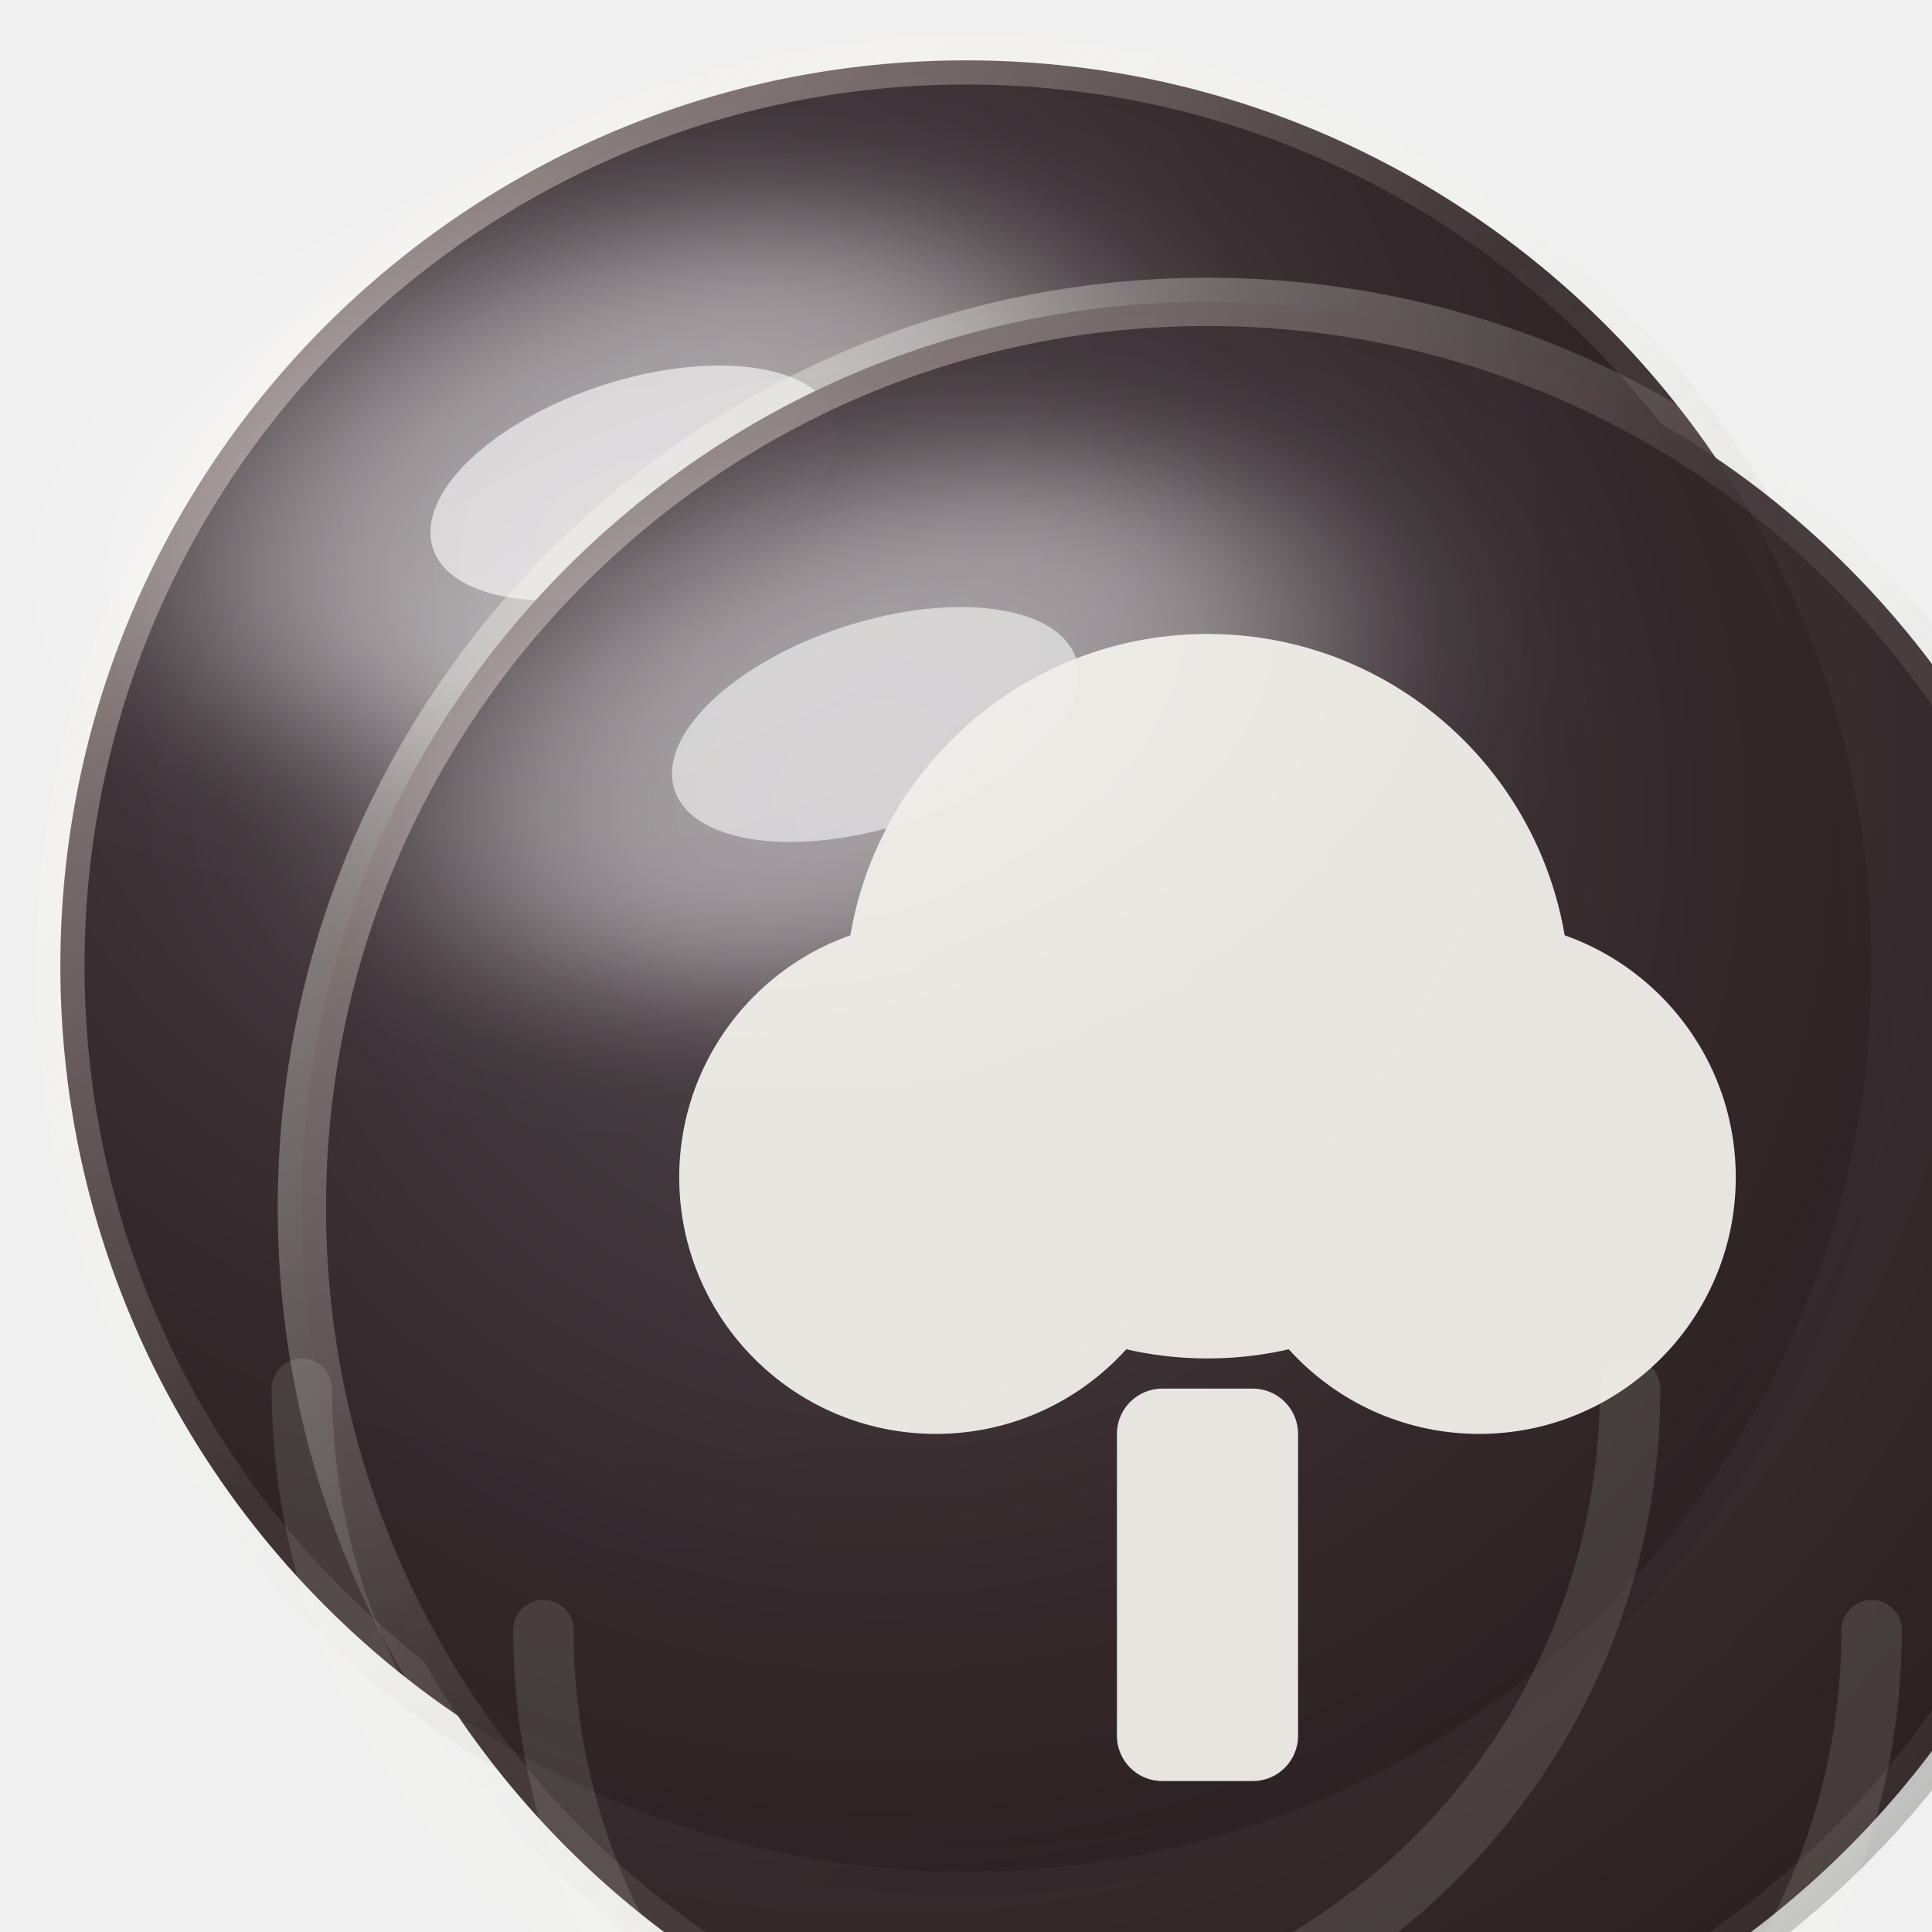
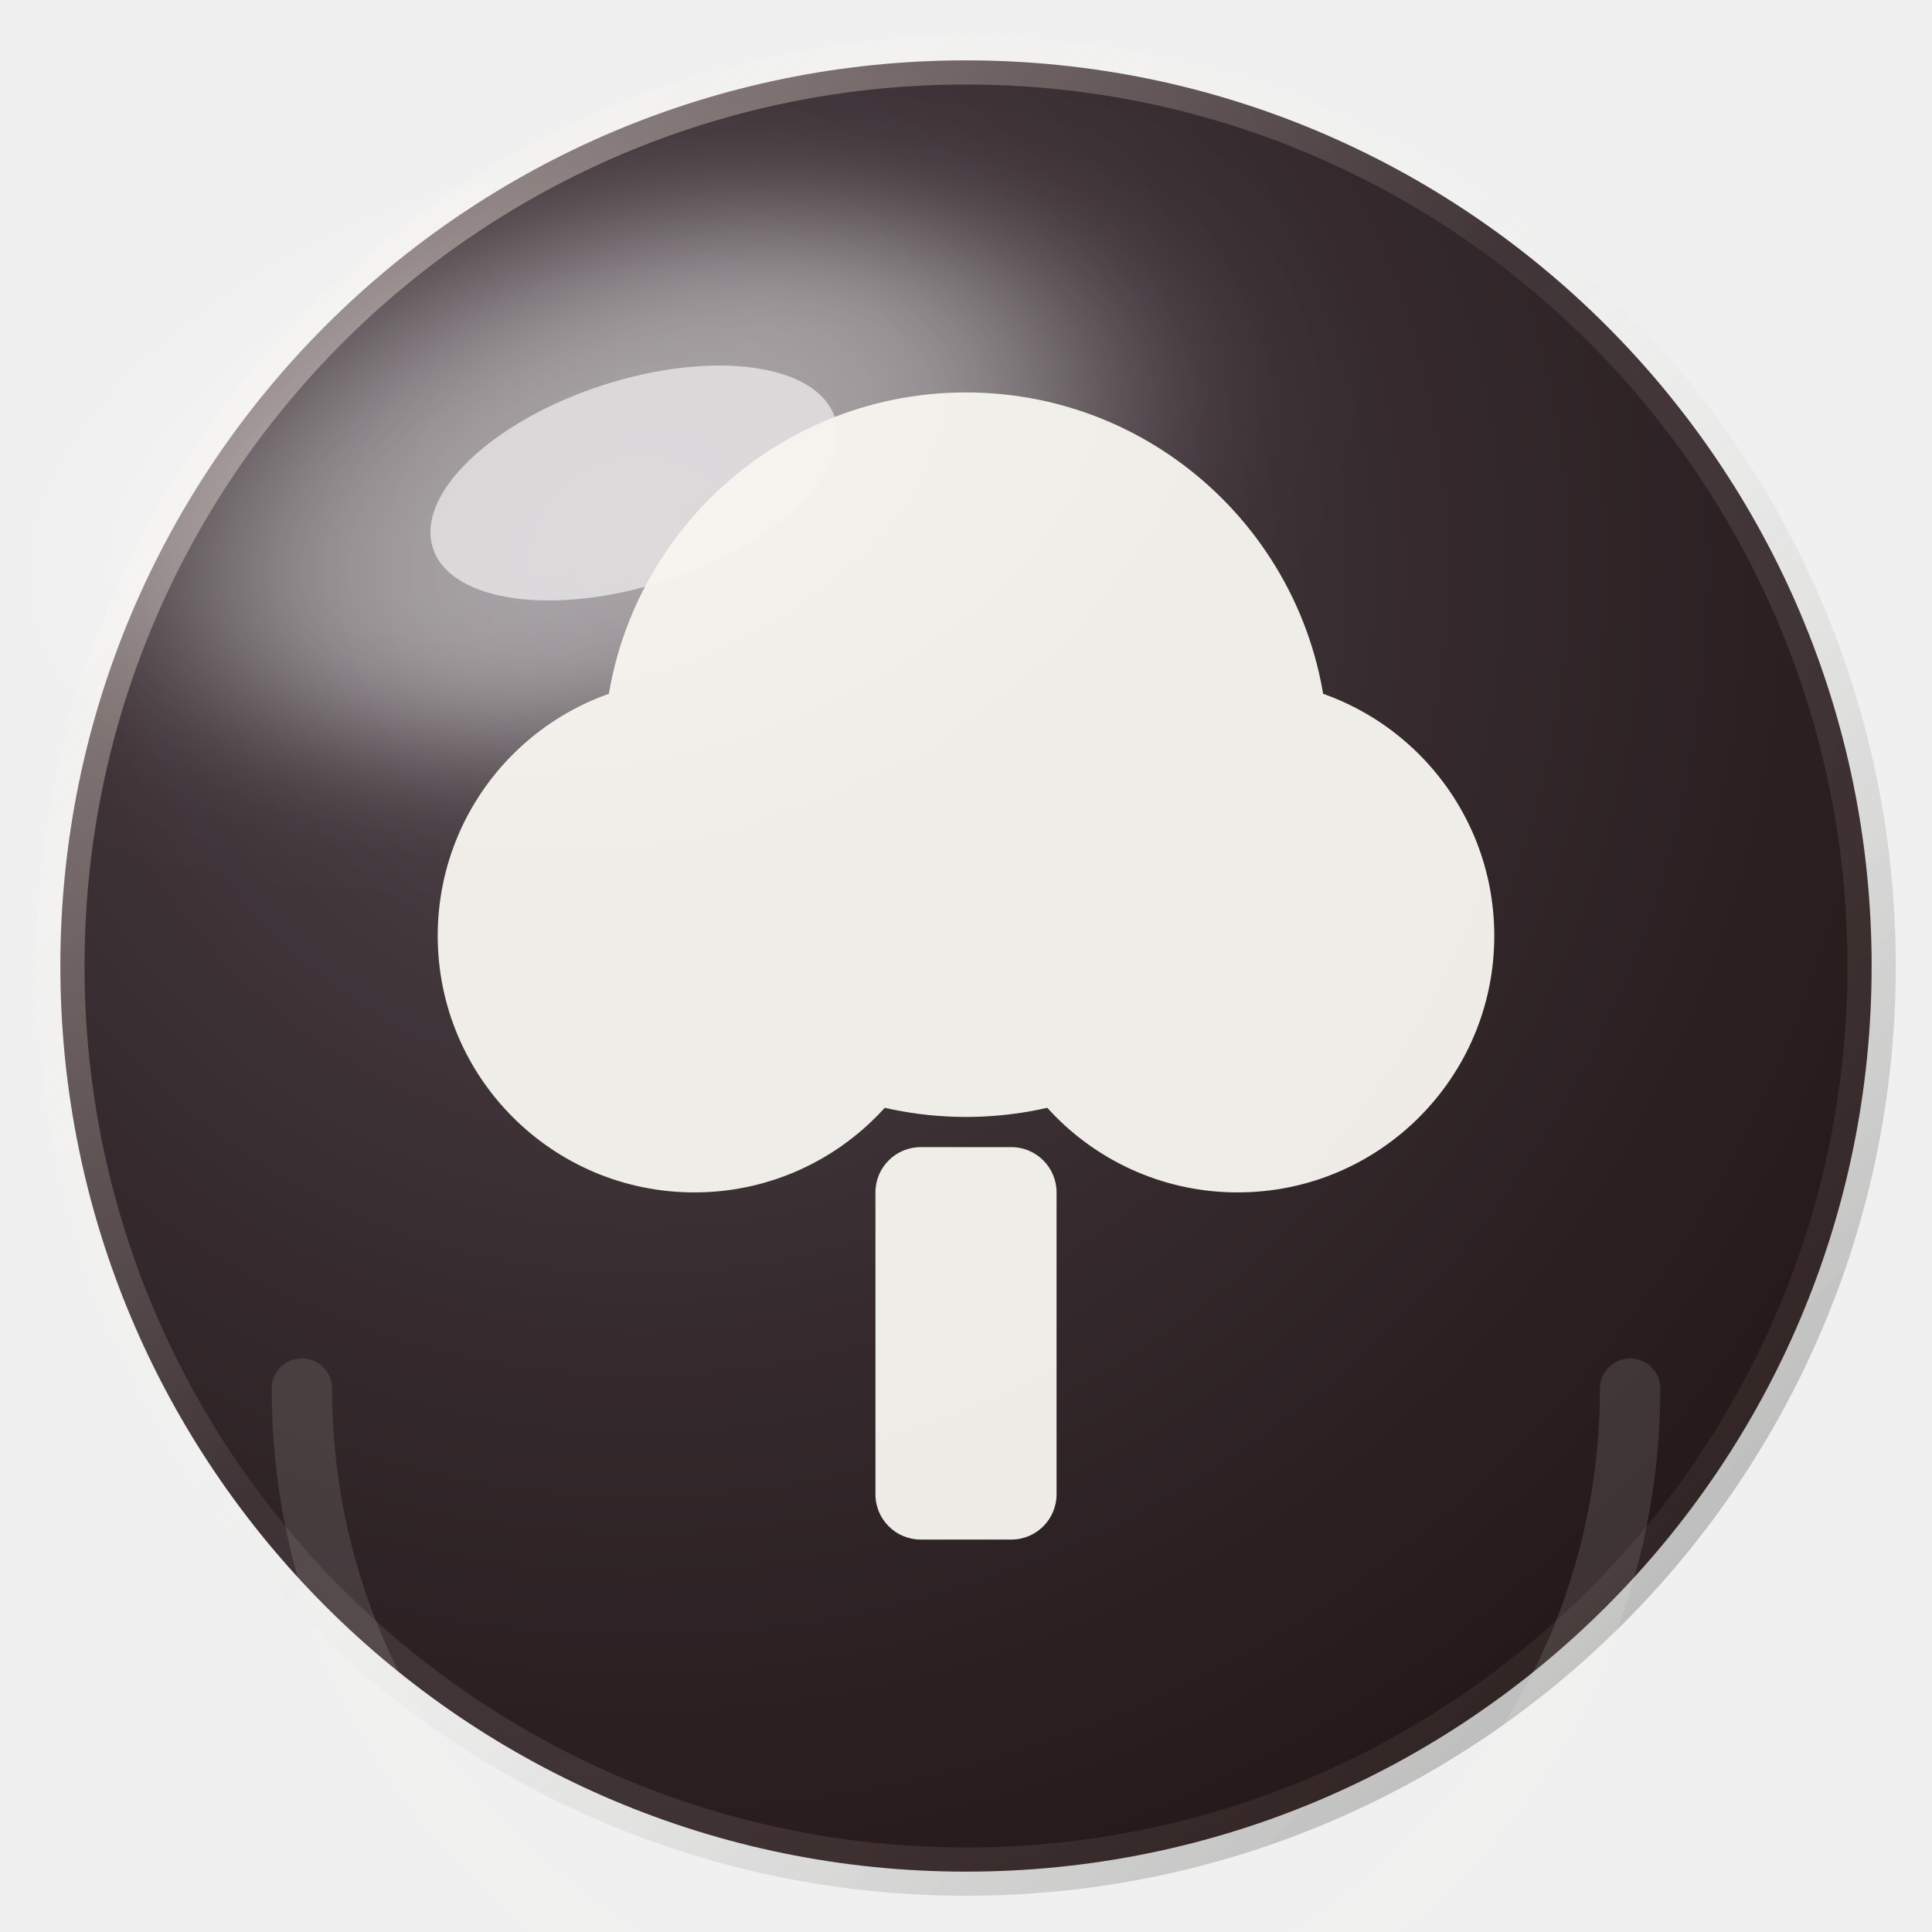
<svg xmlns="http://www.w3.org/2000/svg" viewBox="0 0 64 64" width="64" height="64">
  <defs>
-     <radialGradient id="g" cx="32%" cy="28%" r="85%">
+     <radialGradient id="pg" cx="32%" cy="28%" r="85%">
      <stop offset="0%" stop-color="#42464F" />
      <stop offset="55%" stop-color="#202329" />
      <stop offset="100%" stop-color="#0E0F12" />
    </radialGradient>
-     <linearGradient id="rim" x1="0" y1="0" x2="1" y2="1">
+     <linearGradient id="prim" x1="0" y1="0" x2="1" y2="1">
      <stop offset="0%" stop-color="#F7F5EF" stop-opacity="0.55" />
      <stop offset="45%" stop-color="#F7F5EF" stop-opacity="0.08" />
      <stop offset="100%" stop-color="#000000" stop-opacity="0.35" />
    </linearGradient>
-     <filter id="soft" x="-50%" y="-50%" width="200%" height="200%">
+     <filter id="psoft" x="-50%" y="-50%" width="200%" height="200%">
      <feGaussianBlur stdDeviation="3.2" />
    </filter>
  </defs>
-   <circle cx="32" cy="32" r="30" fill="url(#g)" />
-   <circle cx="32" cy="32" r="30" fill="none" stroke="url(#rim)" stroke-width="1.6" />
+   <circle cx="32" cy="32" r="30" fill="url(#pg)" />
+   <circle cx="32" cy="32" r="30" fill="none" stroke="url(#prim)" stroke-width="1.6" />
  <circle cx="32" cy="32" r="30" fill="#E5533D" opacity="0.10" />
-   <ellipse cx="21" cy="16" rx="15" ry="8" fill="#FFFFFF" opacity="0.5" filter="url(#soft)" transform="rotate(-18 21 16)" />
+   <ellipse cx="21" cy="16" rx="15" ry="8" fill="#FFFFFF" opacity="0.5" filter="url(#psoft)" transform="rotate(-18 21 16)" />
  <ellipse cx="21" cy="16" rx="7" ry="3.4" fill="#FFFFFF" opacity="0.6" transform="rotate(-18 21 16)" />
  <g transform="translate(8 8)" opacity="0.96">
-     <defs>
-       <radialGradient id="g" cx="32%" cy="28%" r="85%">
-         <stop offset="0%" stop-color="#42464F" />
-         <stop offset="55%" stop-color="#202329" />
-         <stop offset="100%" stop-color="#0E0F12" />
-       </radialGradient>
-       <linearGradient id="rim" x1="0" y1="0" x2="1" y2="1">
-         <stop offset="0%" stop-color="#F7F5EF" stop-opacity="0.55" />
-         <stop offset="45%" stop-color="#F7F5EF" stop-opacity="0.08" />
-         <stop offset="100%" stop-color="#000000" stop-opacity="0.35" />
-       </linearGradient>
-       <filter id="soft" x="-50%" y="-50%" width="200%" height="200%">
-         <feGaussianBlur stdDeviation="3.2" />
-       </filter>
-     </defs>
-     <circle cx="32" cy="32" r="30" fill="url(#g)" />
-     <circle cx="32" cy="32" r="30" fill="none" stroke="url(#rim)" stroke-width="1.6" />
-     <circle cx="32" cy="32" r="30" fill="#E5533D" opacity="0.10" />
-     <ellipse cx="21" cy="16" rx="15" ry="8" fill="#FFFFFF" opacity="0.5" filter="url(#soft)" transform="rotate(-18 21 16)" />
-     <ellipse cx="21" cy="16" rx="7" ry="3.4" fill="#FFFFFF" opacity="0.6" transform="rotate(-18 21 16)" />
-     <g transform="translate(8 8)" opacity="0.96">
-       <rect x="21" y="30" width="6" height="13" rx="1.5" fill="#F7F5EF" />
-       <circle cx="24" cy="17" r="12" fill="#F7F5EF" />
-       <circle cx="15" cy="23" r="8.5" fill="#F7F5EF" />
-       <circle cx="33" cy="23" r="8.5" fill="#F7F5EF" />
-     </g>
-     <path d="M10 46 A22 22 0 0 0 54 46" fill="none" stroke="#F7F5EF" stroke-opacity="0.12" stroke-width="2" stroke-linecap="round" />
+     <rect x="21" y="30" width="6" height="13" rx="1.5" fill="#F7F5EF" />
+     <circle cx="24" cy="17" r="12" fill="#F7F5EF" />
+     <circle cx="15" cy="23" r="8.5" fill="#F7F5EF" />
+     <circle cx="33" cy="23" r="8.5" fill="#F7F5EF" />
  </g>
  <path d="M10 46 A22 22 0 0 0 54 46" fill="none" stroke="#F7F5EF" stroke-opacity="0.12" stroke-width="2" stroke-linecap="round" />
</svg>
